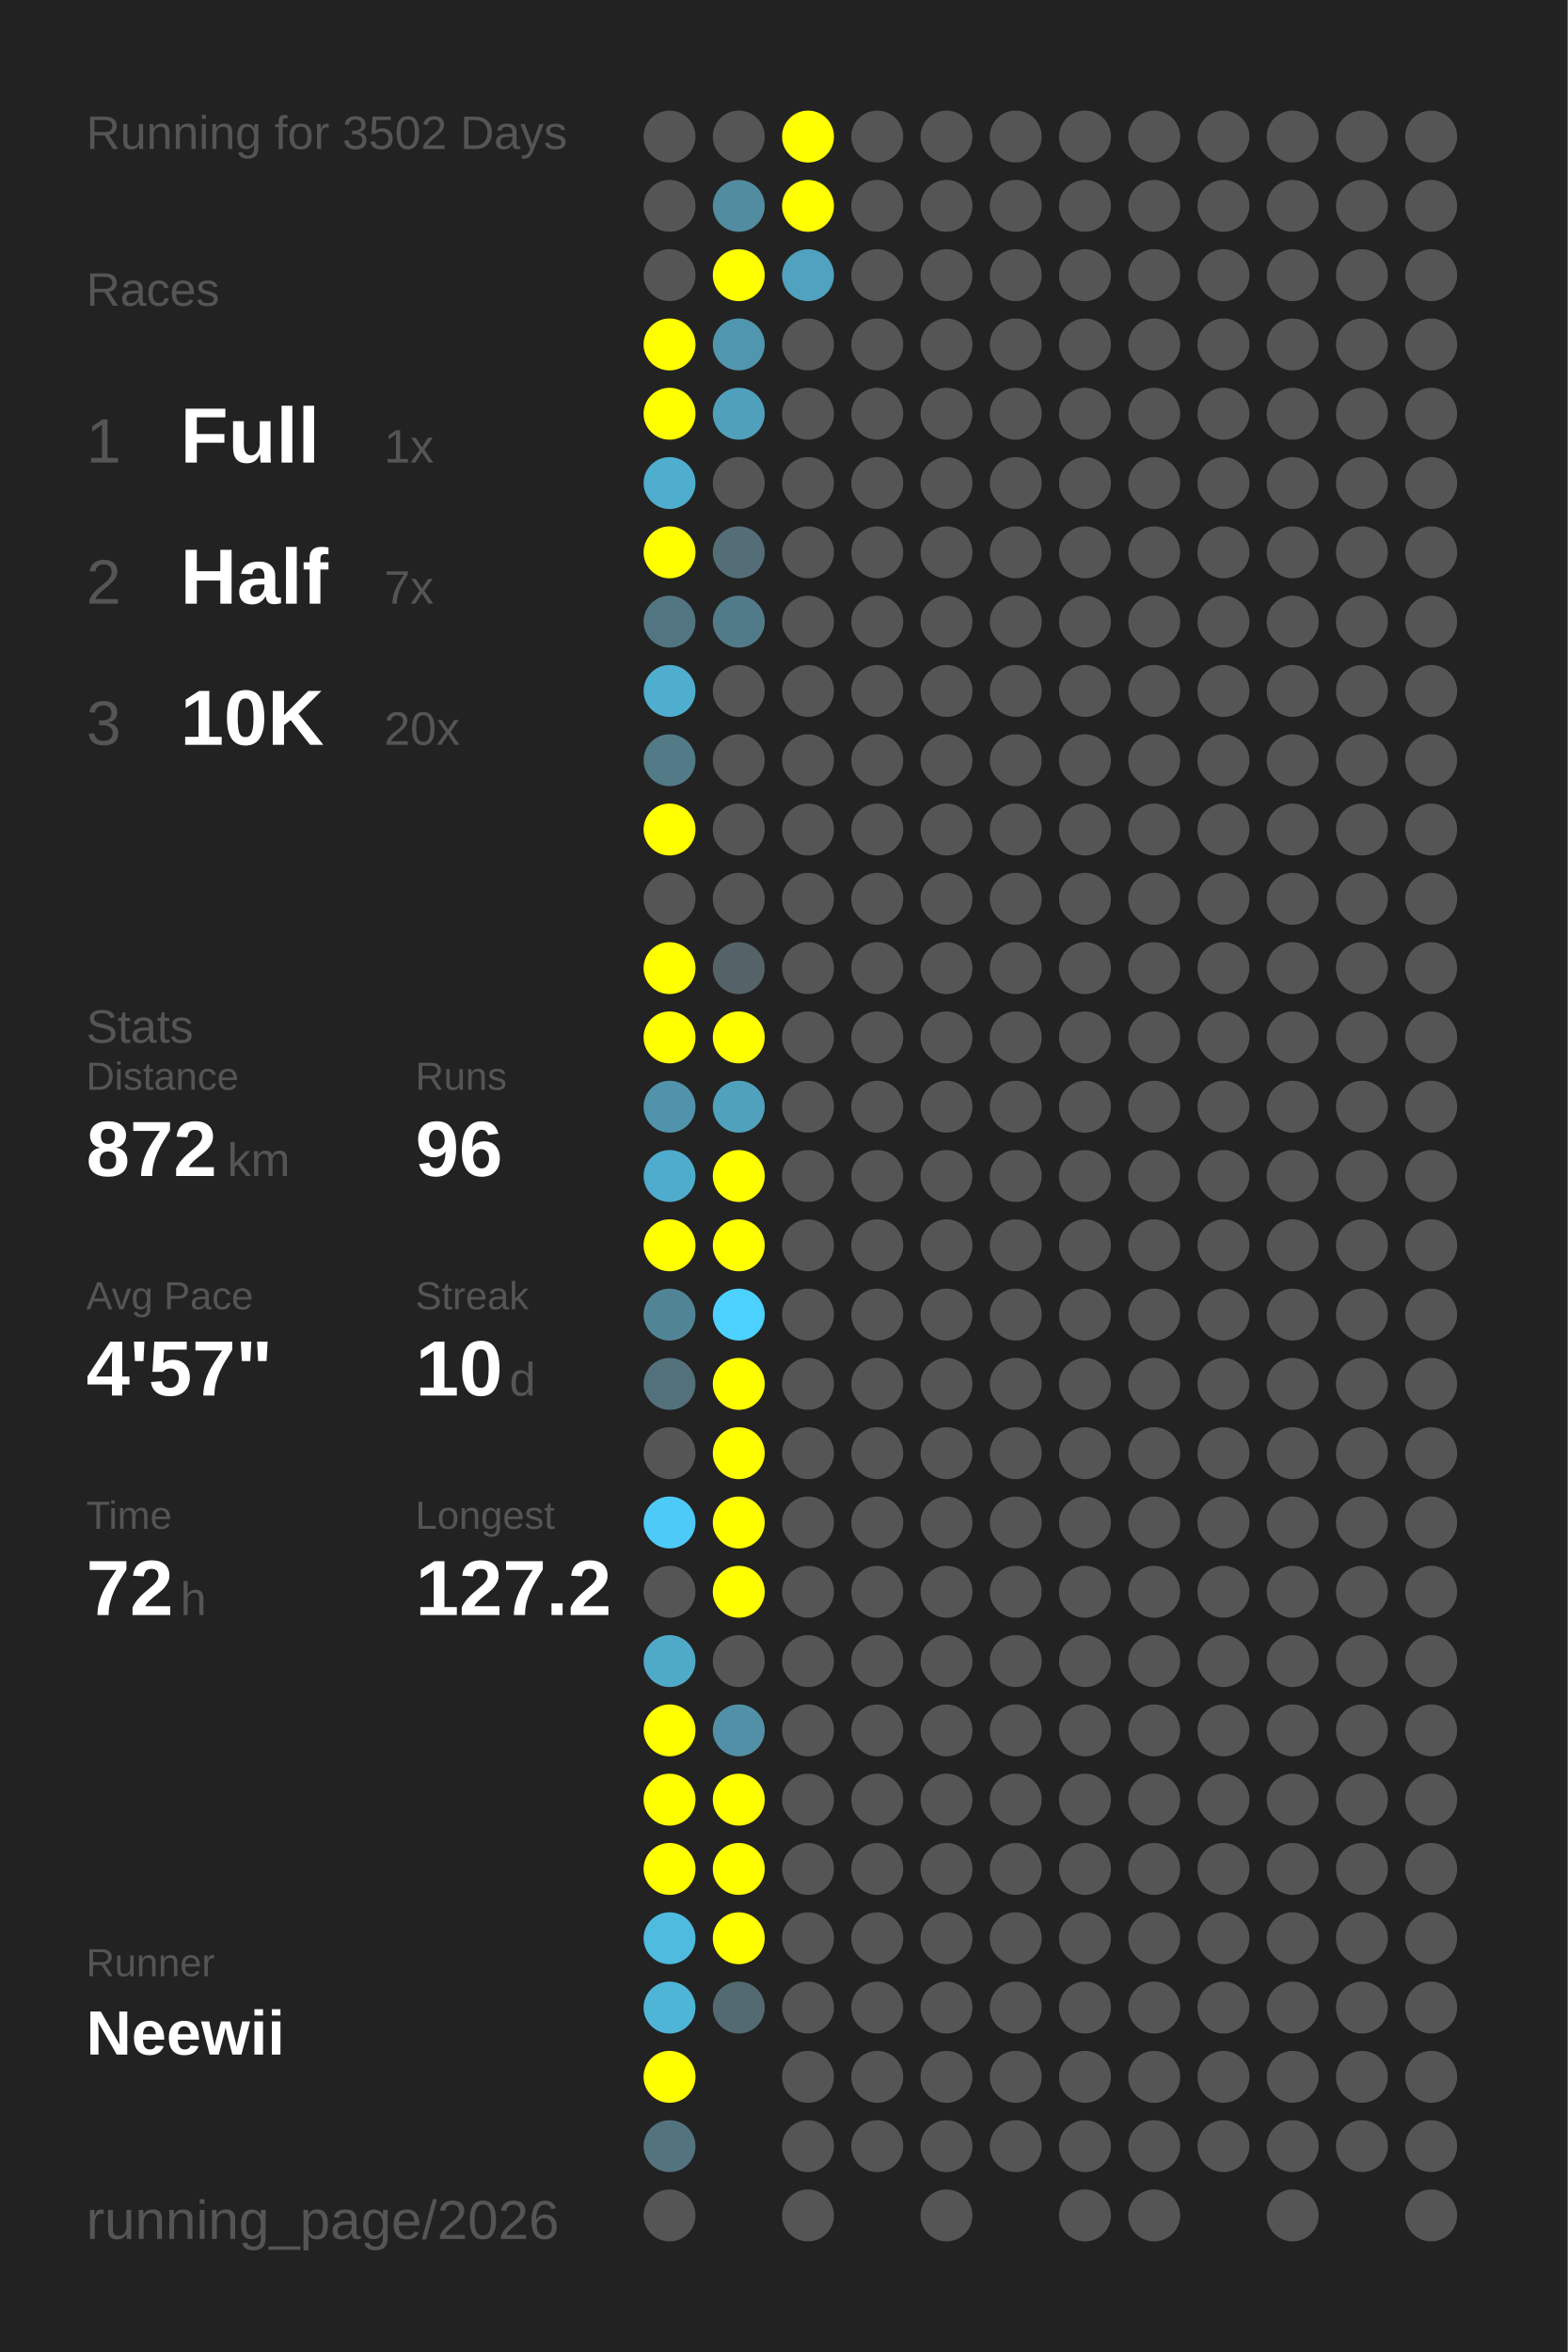
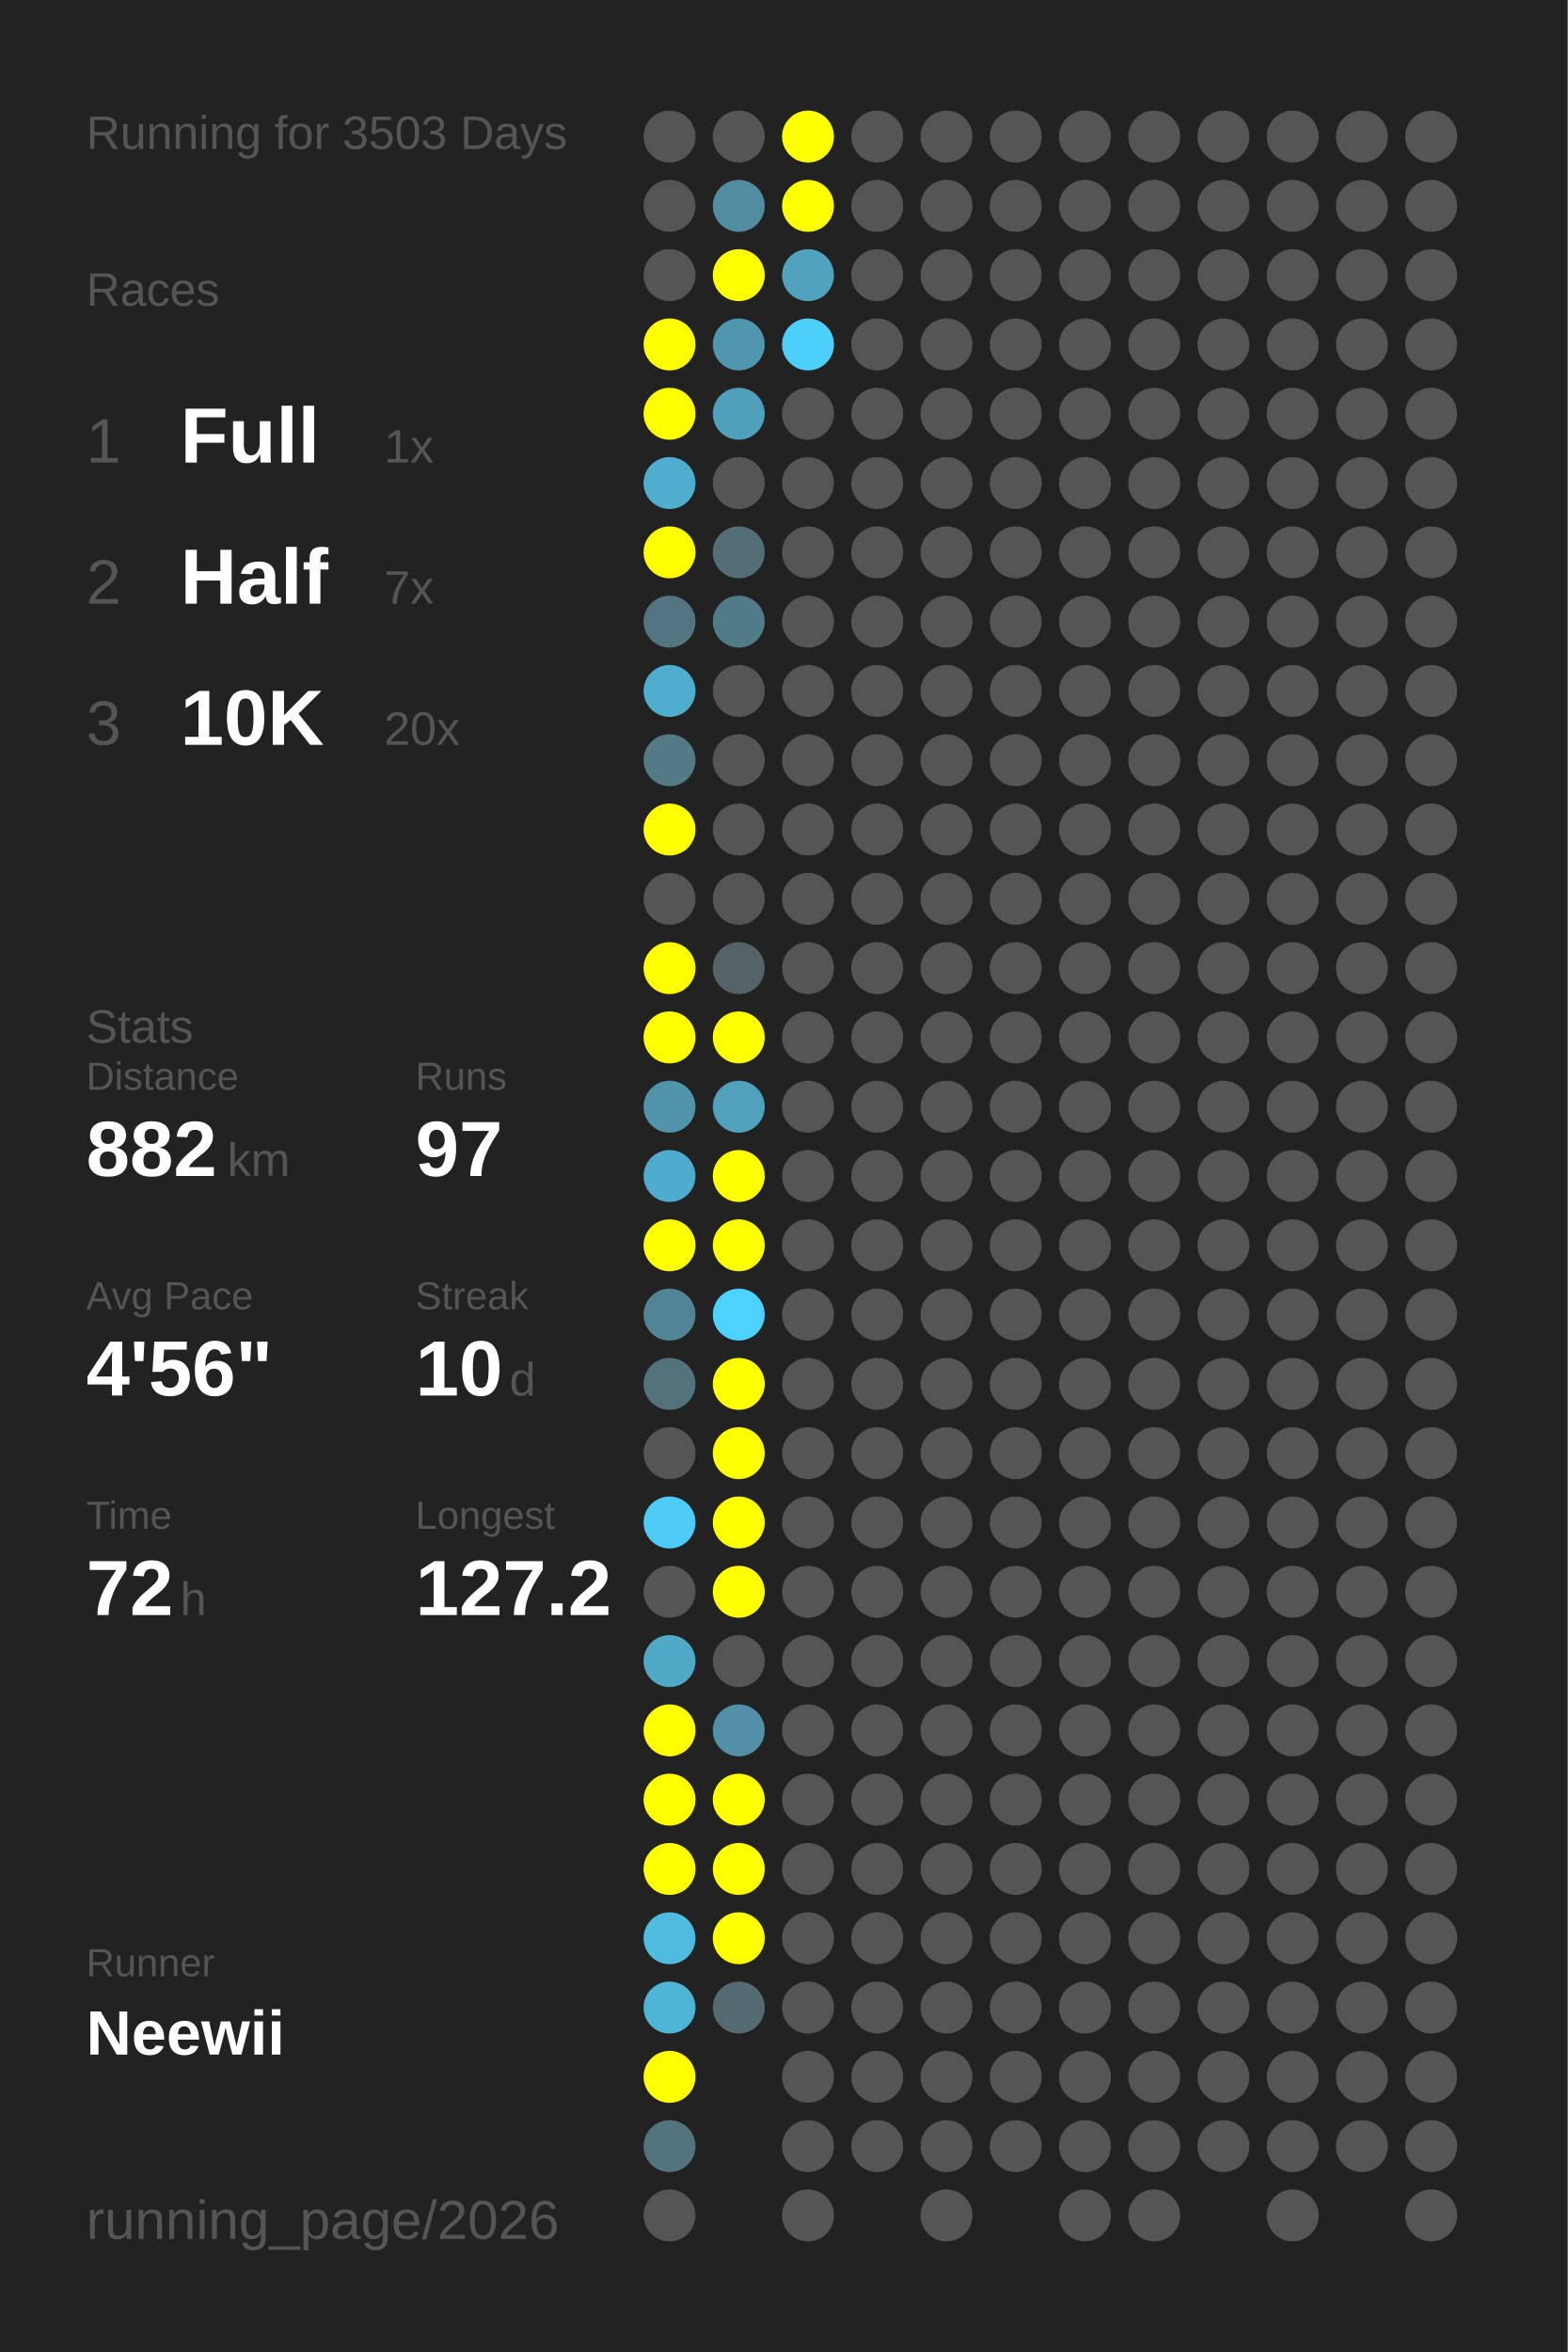
<svg xmlns="http://www.w3.org/2000/svg" baseProfile="full" height="300mm" version="1.1" viewBox="0,0,200,300" width="200mm">
  <defs />
  <rect fill="#222222" height="300" width="200" x="0" y="0" />
-   <text fill="#555555" style="font-size:6px; font-family:Arial;" x="11" y="19">Running for 3502 Days</text>
+   <text fill="#555555" style="font-size:6px; font-family:Arial;" x="11" y="19">Running for 3503 Days</text>
  <text fill="#555555" style="font-size:6px; font-family:Arial;" x="11" y="39">Races</text>
  <text fill="#555555" style="font-size:8px; font-family:Arial;" x="11" y="59">1</text>
  <text fill="#FFFFFF" style="font-size:10px; font-family:Arial; font-weight:bold;" x="23" y="59">Full</text>
  <text fill="#555555" style="font-size:6px; font-family:Arial;" x="49" y="59">1x</text>
  <text fill="#555555" style="font-size:8px; font-family:Arial;" x="11" y="77">2</text>
  <text fill="#FFFFFF" style="font-size:10px; font-family:Arial; font-weight:bold;" x="23" y="77">Half</text>
  <text fill="#555555" style="font-size:6px; font-family:Arial;" x="49" y="77">7x</text>
  <text fill="#555555" style="font-size:8px; font-family:Arial;" x="11" y="95">3</text>
  <text fill="#FFFFFF" style="font-size:10px; font-family:Arial; font-weight:bold;" x="23" y="95">10K</text>
  <text fill="#555555" style="font-size:6px; font-family:Arial;" x="49" y="95">20x</text>
  <text fill="#555555" style="font-size:6px; font-family:Arial;" x="11" y="133">Stats</text>
  <text fill="#555555" style="font-size:5px; font-family:Arial;" x="11" y="139">Distance</text>
-   <text fill="#FFFFFF" style="font-size:10px; font-family:Arial; font-weight:bold;" x="11" y="150">872</text>
+   <text fill="#FFFFFF" style="font-size:10px; font-family:Arial; font-weight:bold;" x="11" y="150">882</text>
  <text fill="#555555" style="font-size:6px; font-family:Arial;" x="29" y="150">km</text>
  <text fill="#555555" style="font-size:5px; font-family:Arial;" x="53" y="139">Runs</text>
-   <text fill="#FFFFFF" style="font-size:10px; font-family:Arial; font-weight:bold;" x="53" y="150">96</text>
+   <text fill="#FFFFFF" style="font-size:10px; font-family:Arial; font-weight:bold;" x="53" y="150">97</text>
  <text fill="#555555" style="font-size:5px; font-family:Arial;" x="11" y="167">Avg Pace</text>
-   <text fill="#FFFFFF" style="font-size:10px; font-family:Arial; font-weight:bold;" x="11" y="178">4'57"</text>
+   <text fill="#FFFFFF" style="font-size:10px; font-family:Arial; font-weight:bold;" x="11" y="178">4'56"</text>
  <text fill="#555555" style="font-size:5px; font-family:Arial;" x="53" y="167">Streak</text>
  <text fill="#FFFFFF" style="font-size:10px; font-family:Arial; font-weight:bold;" x="53" y="178">10</text>
  <text fill="#555555" style="font-size:6px; font-family:Arial;" x="65" y="178">d</text>
  <text fill="#555555" style="font-size:5px; font-family:Arial;" x="11" y="195">Time</text>
  <text fill="#FFFFFF" style="font-size:10px; font-family:Arial; font-weight:bold;" x="11" y="206">72</text>
  <text fill="#555555" style="font-size:6px; font-family:Arial;" x="23" y="206">h</text>
  <text fill="#555555" style="font-size:5px; font-family:Arial;" x="53" y="195">Longest</text>
  <text fill="#FFFFFF" style="font-size:10px; font-family:Arial; font-weight:bold;" x="53" y="206">127.2</text>
  <text fill="#555555" style="font-size:5px; font-family:Arial;" x="11" y="252.065">Runner</text>
  <text fill="#FFFFFF" style="font-size:8px; font-family:Arial; font-weight:bold;" x="11" y="262.065">Neewii</text>
  <text fill="#555555" style="font-size:7px; font-family:Arial;" x="11" y="285.581">running_page/2026</text>
  <circle cx="85.417" cy="17.419" fill="#555555" r="3.312" />
  <circle cx="85.417" cy="26.258" fill="#555555" r="3.312" />
  <circle cx="85.417" cy="35.097" fill="#555555" r="3.312" />
  <circle cx="85.417" cy="43.935" fill="#FFFF00" r="3.312" />
  <circle cx="85.417" cy="52.774" fill="#FFFF00" r="3.312" />
  <circle cx="85.417" cy="61.613" fill="#4fadcd" r="3.312" />
  <circle cx="85.417" cy="70.452" fill="#FFFF00" r="3.312" />
  <circle cx="85.417" cy="79.29" fill="#527581" r="3.312" />
  <circle cx="85.417" cy="88.129" fill="#4fadcd" r="3.312" />
  <circle cx="85.417" cy="96.968" fill="#527a87" r="3.312" />
  <circle cx="85.417" cy="105.806" fill="#FFFF00" r="3.312" />
  <circle cx="85.417" cy="114.645" fill="#555555" r="3.312" />
  <circle cx="85.417" cy="123.484" fill="#FFFF00" r="3.312" />
  <circle cx="85.417" cy="132.323" fill="#FFFF00" r="3.312" />
  <circle cx="85.417" cy="141.161" fill="#5093aa" r="3.312" />
  <circle cx="85.417" cy="150" fill="#4faccc" r="3.312" />
  <circle cx="85.417" cy="158.839" fill="#FFFF00" r="3.312" />
  <circle cx="85.417" cy="167.677" fill="#518596" r="3.312" />
  <circle cx="85.417" cy="176.516" fill="#53717b" r="3.312" />
  <circle cx="85.417" cy="185.355" fill="#555555" r="3.312" />
  <circle cx="85.417" cy="194.194" fill="#4dcbf6" r="3.312" />
  <circle cx="85.417" cy="203.032" fill="#555555" r="3.312" />
  <circle cx="85.417" cy="211.871" fill="#4faac8" r="3.312" />
  <circle cx="85.417" cy="220.71" fill="#FFFF00" r="3.312" />
  <circle cx="85.417" cy="229.548" fill="#FFFF00" r="3.312" />
  <circle cx="85.417" cy="238.387" fill="#FFFF00" r="3.312" />
  <circle cx="85.417" cy="247.226" fill="#4ebbdf" r="3.312" />
  <circle cx="85.417" cy="256.065" fill="#4eb5d7" r="3.312" />
  <circle cx="85.417" cy="264.903" fill="#FFFF00" r="3.312" />
  <circle cx="85.417" cy="273.742" fill="#53737e" r="3.312" />
  <circle cx="85.417" cy="282.581" fill="#555555" r="3.312" />
  <circle cx="94.25" cy="17.419" fill="#555555" r="3.312" />
  <circle cx="94.25" cy="26.258" fill="#518ca0" r="3.312" />
  <circle cx="94.25" cy="35.097" fill="#FFFF00" r="3.312" />
  <circle cx="94.25" cy="43.935" fill="#5096ae" r="3.312" />
  <circle cx="94.25" cy="52.774" fill="#50a0bb" r="3.312" />
  <circle cx="94.25" cy="61.613" fill="#555555" r="3.312" />
  <circle cx="94.25" cy="70.452" fill="#536e77" r="3.312" />
  <circle cx="94.25" cy="79.29" fill="#527b89" r="3.312" />
  <circle cx="94.25" cy="88.129" fill="#555555" r="3.312" />
  <circle cx="94.25" cy="96.968" fill="#555555" r="3.312" />
  <circle cx="94.25" cy="105.806" fill="#555555" r="3.312" />
  <circle cx="94.25" cy="114.645" fill="#555555" r="3.312" />
  <circle cx="94.25" cy="123.484" fill="#546368" r="3.312" />
  <circle cx="94.25" cy="132.323" fill="#FFFF00" r="3.312" />
  <circle cx="94.25" cy="141.161" fill="#50a1bc" r="3.312" />
  <circle cx="94.25" cy="150" fill="#FFFF00" r="3.312" />
  <circle cx="94.25" cy="158.839" fill="#FFFF00" r="3.312" />
  <circle cx="94.25" cy="167.677" fill="#4dd1fe" r="3.312" />
  <circle cx="94.25" cy="176.516" fill="#FFFF00" r="3.312" />
  <circle cx="94.25" cy="185.355" fill="#FFFF00" r="3.312" />
  <circle cx="94.25" cy="194.194" fill="#FFFF00" r="3.312" />
  <circle cx="94.25" cy="203.032" fill="#FFFF00" r="3.312" />
  <circle cx="94.25" cy="211.871" fill="#555555" r="3.312" />
  <circle cx="94.25" cy="220.71" fill="#5190a6" r="3.312" />
  <circle cx="94.25" cy="229.548" fill="#FFFF00" r="3.312" />
  <circle cx="94.25" cy="238.387" fill="#FFFF00" r="3.312" />
  <circle cx="94.25" cy="247.226" fill="#FFFF00" r="3.312" />
  <circle cx="94.25" cy="256.065" fill="#536a71" r="3.312" />
  <circle cx="103.083" cy="17.419" fill="#FFFF00" r="3.312" />
  <circle cx="103.083" cy="26.258" fill="#FFFF00" r="3.312" />
  <circle cx="103.083" cy="35.097" fill="#50a2be" r="3.312" />
-   <circle cx="103.083" cy="43.935" fill="#555555" r="3.312" />
+   <circle cx="103.083" cy="43.935" fill="#4dcffb" r="3.312" />
  <circle cx="103.083" cy="52.774" fill="#555555" r="3.312" />
  <circle cx="103.083" cy="61.613" fill="#555555" r="3.312" />
  <circle cx="103.083" cy="70.452" fill="#555555" r="3.312" />
  <circle cx="103.083" cy="79.29" fill="#555555" r="3.312" />
  <circle cx="103.083" cy="88.129" fill="#555555" r="3.312" />
  <circle cx="103.083" cy="96.968" fill="#555555" r="3.312" />
  <circle cx="103.083" cy="105.806" fill="#555555" r="3.312" />
  <circle cx="103.083" cy="114.645" fill="#555555" r="3.312" />
  <circle cx="103.083" cy="123.484" fill="#555555" r="3.312" />
  <circle cx="103.083" cy="132.323" fill="#555555" r="3.312" />
  <circle cx="103.083" cy="141.161" fill="#555555" r="3.312" />
  <circle cx="103.083" cy="150" fill="#555555" r="3.312" />
  <circle cx="103.083" cy="158.839" fill="#555555" r="3.312" />
  <circle cx="103.083" cy="167.677" fill="#555555" r="3.312" />
  <circle cx="103.083" cy="176.516" fill="#555555" r="3.312" />
  <circle cx="103.083" cy="185.355" fill="#555555" r="3.312" />
  <circle cx="103.083" cy="194.194" fill="#555555" r="3.312" />
  <circle cx="103.083" cy="203.032" fill="#555555" r="3.312" />
  <circle cx="103.083" cy="211.871" fill="#555555" r="3.312" />
  <circle cx="103.083" cy="220.71" fill="#555555" r="3.312" />
  <circle cx="103.083" cy="229.548" fill="#555555" r="3.312" />
  <circle cx="103.083" cy="238.387" fill="#555555" r="3.312" />
  <circle cx="103.083" cy="247.226" fill="#555555" r="3.312" />
  <circle cx="103.083" cy="256.065" fill="#555555" r="3.312" />
  <circle cx="103.083" cy="264.903" fill="#555555" r="3.312" />
  <circle cx="103.083" cy="273.742" fill="#555555" r="3.312" />
  <circle cx="103.083" cy="282.581" fill="#555555" r="3.312" />
  <circle cx="111.917" cy="17.419" fill="#555555" r="3.312" />
  <circle cx="111.917" cy="26.258" fill="#555555" r="3.312" />
  <circle cx="111.917" cy="35.097" fill="#555555" r="3.312" />
  <circle cx="111.917" cy="43.935" fill="#555555" r="3.312" />
  <circle cx="111.917" cy="52.774" fill="#555555" r="3.312" />
  <circle cx="111.917" cy="61.613" fill="#555555" r="3.312" />
  <circle cx="111.917" cy="70.452" fill="#555555" r="3.312" />
  <circle cx="111.917" cy="79.29" fill="#555555" r="3.312" />
  <circle cx="111.917" cy="88.129" fill="#555555" r="3.312" />
  <circle cx="111.917" cy="96.968" fill="#555555" r="3.312" />
  <circle cx="111.917" cy="105.806" fill="#555555" r="3.312" />
  <circle cx="111.917" cy="114.645" fill="#555555" r="3.312" />
  <circle cx="111.917" cy="123.484" fill="#555555" r="3.312" />
  <circle cx="111.917" cy="132.323" fill="#555555" r="3.312" />
  <circle cx="111.917" cy="141.161" fill="#555555" r="3.312" />
  <circle cx="111.917" cy="150" fill="#555555" r="3.312" />
  <circle cx="111.917" cy="158.839" fill="#555555" r="3.312" />
  <circle cx="111.917" cy="167.677" fill="#555555" r="3.312" />
  <circle cx="111.917" cy="176.516" fill="#555555" r="3.312" />
  <circle cx="111.917" cy="185.355" fill="#555555" r="3.312" />
  <circle cx="111.917" cy="194.194" fill="#555555" r="3.312" />
  <circle cx="111.917" cy="203.032" fill="#555555" r="3.312" />
  <circle cx="111.917" cy="211.871" fill="#555555" r="3.312" />
  <circle cx="111.917" cy="220.71" fill="#555555" r="3.312" />
  <circle cx="111.917" cy="229.548" fill="#555555" r="3.312" />
  <circle cx="111.917" cy="238.387" fill="#555555" r="3.312" />
  <circle cx="111.917" cy="247.226" fill="#555555" r="3.312" />
  <circle cx="111.917" cy="256.065" fill="#555555" r="3.312" />
  <circle cx="111.917" cy="264.903" fill="#555555" r="3.312" />
  <circle cx="111.917" cy="273.742" fill="#555555" r="3.312" />
  <circle cx="120.75" cy="17.419" fill="#555555" r="3.312" />
  <circle cx="120.75" cy="26.258" fill="#555555" r="3.312" />
  <circle cx="120.75" cy="35.097" fill="#555555" r="3.312" />
  <circle cx="120.75" cy="43.935" fill="#555555" r="3.312" />
  <circle cx="120.75" cy="52.774" fill="#555555" r="3.312" />
  <circle cx="120.75" cy="61.613" fill="#555555" r="3.312" />
  <circle cx="120.75" cy="70.452" fill="#555555" r="3.312" />
  <circle cx="120.75" cy="79.29" fill="#555555" r="3.312" />
  <circle cx="120.75" cy="88.129" fill="#555555" r="3.312" />
  <circle cx="120.75" cy="96.968" fill="#555555" r="3.312" />
  <circle cx="120.75" cy="105.806" fill="#555555" r="3.312" />
  <circle cx="120.75" cy="114.645" fill="#555555" r="3.312" />
  <circle cx="120.75" cy="123.484" fill="#555555" r="3.312" />
  <circle cx="120.75" cy="132.323" fill="#555555" r="3.312" />
  <circle cx="120.75" cy="141.161" fill="#555555" r="3.312" />
  <circle cx="120.75" cy="150" fill="#555555" r="3.312" />
  <circle cx="120.75" cy="158.839" fill="#555555" r="3.312" />
  <circle cx="120.75" cy="167.677" fill="#555555" r="3.312" />
  <circle cx="120.75" cy="176.516" fill="#555555" r="3.312" />
  <circle cx="120.75" cy="185.355" fill="#555555" r="3.312" />
  <circle cx="120.75" cy="194.194" fill="#555555" r="3.312" />
  <circle cx="120.75" cy="203.032" fill="#555555" r="3.312" />
  <circle cx="120.75" cy="211.871" fill="#555555" r="3.312" />
  <circle cx="120.75" cy="220.71" fill="#555555" r="3.312" />
  <circle cx="120.75" cy="229.548" fill="#555555" r="3.312" />
  <circle cx="120.75" cy="238.387" fill="#555555" r="3.312" />
  <circle cx="120.75" cy="247.226" fill="#555555" r="3.312" />
  <circle cx="120.75" cy="256.065" fill="#555555" r="3.312" />
  <circle cx="120.75" cy="264.903" fill="#555555" r="3.312" />
  <circle cx="120.75" cy="273.742" fill="#555555" r="3.312" />
  <circle cx="120.75" cy="282.581" fill="#555555" r="3.312" />
  <circle cx="129.583" cy="17.419" fill="#555555" r="3.312" />
  <circle cx="129.583" cy="26.258" fill="#555555" r="3.312" />
  <circle cx="129.583" cy="35.097" fill="#555555" r="3.312" />
  <circle cx="129.583" cy="43.935" fill="#555555" r="3.312" />
  <circle cx="129.583" cy="52.774" fill="#555555" r="3.312" />
  <circle cx="129.583" cy="61.613" fill="#555555" r="3.312" />
  <circle cx="129.583" cy="70.452" fill="#555555" r="3.312" />
  <circle cx="129.583" cy="79.29" fill="#555555" r="3.312" />
  <circle cx="129.583" cy="88.129" fill="#555555" r="3.312" />
  <circle cx="129.583" cy="96.968" fill="#555555" r="3.312" />
  <circle cx="129.583" cy="105.806" fill="#555555" r="3.312" />
  <circle cx="129.583" cy="114.645" fill="#555555" r="3.312" />
  <circle cx="129.583" cy="123.484" fill="#555555" r="3.312" />
  <circle cx="129.583" cy="132.323" fill="#555555" r="3.312" />
  <circle cx="129.583" cy="141.161" fill="#555555" r="3.312" />
  <circle cx="129.583" cy="150" fill="#555555" r="3.312" />
  <circle cx="129.583" cy="158.839" fill="#555555" r="3.312" />
  <circle cx="129.583" cy="167.677" fill="#555555" r="3.312" />
  <circle cx="129.583" cy="176.516" fill="#555555" r="3.312" />
  <circle cx="129.583" cy="185.355" fill="#555555" r="3.312" />
  <circle cx="129.583" cy="194.194" fill="#555555" r="3.312" />
  <circle cx="129.583" cy="203.032" fill="#555555" r="3.312" />
  <circle cx="129.583" cy="211.871" fill="#555555" r="3.312" />
  <circle cx="129.583" cy="220.71" fill="#555555" r="3.312" />
  <circle cx="129.583" cy="229.548" fill="#555555" r="3.312" />
  <circle cx="129.583" cy="238.387" fill="#555555" r="3.312" />
  <circle cx="129.583" cy="247.226" fill="#555555" r="3.312" />
  <circle cx="129.583" cy="256.065" fill="#555555" r="3.312" />
  <circle cx="129.583" cy="264.903" fill="#555555" r="3.312" />
  <circle cx="129.583" cy="273.742" fill="#555555" r="3.312" />
  <circle cx="138.417" cy="17.419" fill="#555555" r="3.312" />
  <circle cx="138.417" cy="26.258" fill="#555555" r="3.312" />
  <circle cx="138.417" cy="35.097" fill="#555555" r="3.312" />
  <circle cx="138.417" cy="43.935" fill="#555555" r="3.312" />
  <circle cx="138.417" cy="52.774" fill="#555555" r="3.312" />
  <circle cx="138.417" cy="61.613" fill="#555555" r="3.312" />
  <circle cx="138.417" cy="70.452" fill="#555555" r="3.312" />
  <circle cx="138.417" cy="79.29" fill="#555555" r="3.312" />
  <circle cx="138.417" cy="88.129" fill="#555555" r="3.312" />
  <circle cx="138.417" cy="96.968" fill="#555555" r="3.312" />
  <circle cx="138.417" cy="105.806" fill="#555555" r="3.312" />
  <circle cx="138.417" cy="114.645" fill="#555555" r="3.312" />
  <circle cx="138.417" cy="123.484" fill="#555555" r="3.312" />
  <circle cx="138.417" cy="132.323" fill="#555555" r="3.312" />
  <circle cx="138.417" cy="141.161" fill="#555555" r="3.312" />
  <circle cx="138.417" cy="150" fill="#555555" r="3.312" />
  <circle cx="138.417" cy="158.839" fill="#555555" r="3.312" />
  <circle cx="138.417" cy="167.677" fill="#555555" r="3.312" />
  <circle cx="138.417" cy="176.516" fill="#555555" r="3.312" />
  <circle cx="138.417" cy="185.355" fill="#555555" r="3.312" />
  <circle cx="138.417" cy="194.194" fill="#555555" r="3.312" />
  <circle cx="138.417" cy="203.032" fill="#555555" r="3.312" />
  <circle cx="138.417" cy="211.871" fill="#555555" r="3.312" />
  <circle cx="138.417" cy="220.71" fill="#555555" r="3.312" />
  <circle cx="138.417" cy="229.548" fill="#555555" r="3.312" />
  <circle cx="138.417" cy="238.387" fill="#555555" r="3.312" />
  <circle cx="138.417" cy="247.226" fill="#555555" r="3.312" />
  <circle cx="138.417" cy="256.065" fill="#555555" r="3.312" />
  <circle cx="138.417" cy="264.903" fill="#555555" r="3.312" />
  <circle cx="138.417" cy="273.742" fill="#555555" r="3.312" />
  <circle cx="138.417" cy="282.581" fill="#555555" r="3.312" />
  <circle cx="147.25" cy="17.419" fill="#555555" r="3.312" />
  <circle cx="147.25" cy="26.258" fill="#555555" r="3.312" />
  <circle cx="147.25" cy="35.097" fill="#555555" r="3.312" />
  <circle cx="147.25" cy="43.935" fill="#555555" r="3.312" />
  <circle cx="147.25" cy="52.774" fill="#555555" r="3.312" />
  <circle cx="147.25" cy="61.613" fill="#555555" r="3.312" />
  <circle cx="147.25" cy="70.452" fill="#555555" r="3.312" />
  <circle cx="147.25" cy="79.29" fill="#555555" r="3.312" />
  <circle cx="147.25" cy="88.129" fill="#555555" r="3.312" />
  <circle cx="147.25" cy="96.968" fill="#555555" r="3.312" />
  <circle cx="147.25" cy="105.806" fill="#555555" r="3.312" />
  <circle cx="147.25" cy="114.645" fill="#555555" r="3.312" />
  <circle cx="147.25" cy="123.484" fill="#555555" r="3.312" />
  <circle cx="147.25" cy="132.323" fill="#555555" r="3.312" />
  <circle cx="147.25" cy="141.161" fill="#555555" r="3.312" />
  <circle cx="147.25" cy="150" fill="#555555" r="3.312" />
  <circle cx="147.25" cy="158.839" fill="#555555" r="3.312" />
  <circle cx="147.25" cy="167.677" fill="#555555" r="3.312" />
  <circle cx="147.25" cy="176.516" fill="#555555" r="3.312" />
  <circle cx="147.25" cy="185.355" fill="#555555" r="3.312" />
  <circle cx="147.25" cy="194.194" fill="#555555" r="3.312" />
  <circle cx="147.25" cy="203.032" fill="#555555" r="3.312" />
  <circle cx="147.25" cy="211.871" fill="#555555" r="3.312" />
  <circle cx="147.25" cy="220.71" fill="#555555" r="3.312" />
  <circle cx="147.25" cy="229.548" fill="#555555" r="3.312" />
  <circle cx="147.25" cy="238.387" fill="#555555" r="3.312" />
  <circle cx="147.25" cy="247.226" fill="#555555" r="3.312" />
  <circle cx="147.25" cy="256.065" fill="#555555" r="3.312" />
  <circle cx="147.25" cy="264.903" fill="#555555" r="3.312" />
  <circle cx="147.25" cy="273.742" fill="#555555" r="3.312" />
  <circle cx="147.25" cy="282.581" fill="#555555" r="3.312" />
  <circle cx="156.083" cy="17.419" fill="#555555" r="3.312" />
  <circle cx="156.083" cy="26.258" fill="#555555" r="3.312" />
  <circle cx="156.083" cy="35.097" fill="#555555" r="3.312" />
  <circle cx="156.083" cy="43.935" fill="#555555" r="3.312" />
  <circle cx="156.083" cy="52.774" fill="#555555" r="3.312" />
  <circle cx="156.083" cy="61.613" fill="#555555" r="3.312" />
  <circle cx="156.083" cy="70.452" fill="#555555" r="3.312" />
  <circle cx="156.083" cy="79.29" fill="#555555" r="3.312" />
  <circle cx="156.083" cy="88.129" fill="#555555" r="3.312" />
  <circle cx="156.083" cy="96.968" fill="#555555" r="3.312" />
  <circle cx="156.083" cy="105.806" fill="#555555" r="3.312" />
  <circle cx="156.083" cy="114.645" fill="#555555" r="3.312" />
  <circle cx="156.083" cy="123.484" fill="#555555" r="3.312" />
  <circle cx="156.083" cy="132.323" fill="#555555" r="3.312" />
  <circle cx="156.083" cy="141.161" fill="#555555" r="3.312" />
  <circle cx="156.083" cy="150" fill="#555555" r="3.312" />
  <circle cx="156.083" cy="158.839" fill="#555555" r="3.312" />
  <circle cx="156.083" cy="167.677" fill="#555555" r="3.312" />
  <circle cx="156.083" cy="176.516" fill="#555555" r="3.312" />
  <circle cx="156.083" cy="185.355" fill="#555555" r="3.312" />
  <circle cx="156.083" cy="194.194" fill="#555555" r="3.312" />
  <circle cx="156.083" cy="203.032" fill="#555555" r="3.312" />
  <circle cx="156.083" cy="211.871" fill="#555555" r="3.312" />
  <circle cx="156.083" cy="220.71" fill="#555555" r="3.312" />
  <circle cx="156.083" cy="229.548" fill="#555555" r="3.312" />
  <circle cx="156.083" cy="238.387" fill="#555555" r="3.312" />
  <circle cx="156.083" cy="247.226" fill="#555555" r="3.312" />
  <circle cx="156.083" cy="256.065" fill="#555555" r="3.312" />
  <circle cx="156.083" cy="264.903" fill="#555555" r="3.312" />
  <circle cx="156.083" cy="273.742" fill="#555555" r="3.312" />
  <circle cx="164.917" cy="17.419" fill="#555555" r="3.312" />
  <circle cx="164.917" cy="26.258" fill="#555555" r="3.312" />
  <circle cx="164.917" cy="35.097" fill="#555555" r="3.312" />
  <circle cx="164.917" cy="43.935" fill="#555555" r="3.312" />
  <circle cx="164.917" cy="52.774" fill="#555555" r="3.312" />
  <circle cx="164.917" cy="61.613" fill="#555555" r="3.312" />
  <circle cx="164.917" cy="70.452" fill="#555555" r="3.312" />
  <circle cx="164.917" cy="79.29" fill="#555555" r="3.312" />
  <circle cx="164.917" cy="88.129" fill="#555555" r="3.312" />
  <circle cx="164.917" cy="96.968" fill="#555555" r="3.312" />
  <circle cx="164.917" cy="105.806" fill="#555555" r="3.312" />
  <circle cx="164.917" cy="114.645" fill="#555555" r="3.312" />
  <circle cx="164.917" cy="123.484" fill="#555555" r="3.312" />
  <circle cx="164.917" cy="132.323" fill="#555555" r="3.312" />
  <circle cx="164.917" cy="141.161" fill="#555555" r="3.312" />
  <circle cx="164.917" cy="150" fill="#555555" r="3.312" />
  <circle cx="164.917" cy="158.839" fill="#555555" r="3.312" />
  <circle cx="164.917" cy="167.677" fill="#555555" r="3.312" />
  <circle cx="164.917" cy="176.516" fill="#555555" r="3.312" />
  <circle cx="164.917" cy="185.355" fill="#555555" r="3.312" />
  <circle cx="164.917" cy="194.194" fill="#555555" r="3.312" />
  <circle cx="164.917" cy="203.032" fill="#555555" r="3.312" />
  <circle cx="164.917" cy="211.871" fill="#555555" r="3.312" />
  <circle cx="164.917" cy="220.71" fill="#555555" r="3.312" />
  <circle cx="164.917" cy="229.548" fill="#555555" r="3.312" />
  <circle cx="164.917" cy="238.387" fill="#555555" r="3.312" />
  <circle cx="164.917" cy="247.226" fill="#555555" r="3.312" />
  <circle cx="164.917" cy="256.065" fill="#555555" r="3.312" />
  <circle cx="164.917" cy="264.903" fill="#555555" r="3.312" />
  <circle cx="164.917" cy="273.742" fill="#555555" r="3.312" />
  <circle cx="164.917" cy="282.581" fill="#555555" r="3.312" />
  <circle cx="173.75" cy="17.419" fill="#555555" r="3.312" />
  <circle cx="173.75" cy="26.258" fill="#555555" r="3.312" />
  <circle cx="173.75" cy="35.097" fill="#555555" r="3.312" />
  <circle cx="173.75" cy="43.935" fill="#555555" r="3.312" />
  <circle cx="173.75" cy="52.774" fill="#555555" r="3.312" />
  <circle cx="173.75" cy="61.613" fill="#555555" r="3.312" />
  <circle cx="173.75" cy="70.452" fill="#555555" r="3.312" />
  <circle cx="173.75" cy="79.29" fill="#555555" r="3.312" />
  <circle cx="173.75" cy="88.129" fill="#555555" r="3.312" />
  <circle cx="173.75" cy="96.968" fill="#555555" r="3.312" />
  <circle cx="173.75" cy="105.806" fill="#555555" r="3.312" />
  <circle cx="173.75" cy="114.645" fill="#555555" r="3.312" />
  <circle cx="173.75" cy="123.484" fill="#555555" r="3.312" />
  <circle cx="173.75" cy="132.323" fill="#555555" r="3.312" />
  <circle cx="173.75" cy="141.161" fill="#555555" r="3.312" />
  <circle cx="173.75" cy="150" fill="#555555" r="3.312" />
  <circle cx="173.75" cy="158.839" fill="#555555" r="3.312" />
  <circle cx="173.75" cy="167.677" fill="#555555" r="3.312" />
  <circle cx="173.75" cy="176.516" fill="#555555" r="3.312" />
  <circle cx="173.75" cy="185.355" fill="#555555" r="3.312" />
  <circle cx="173.75" cy="194.194" fill="#555555" r="3.312" />
  <circle cx="173.75" cy="203.032" fill="#555555" r="3.312" />
  <circle cx="173.75" cy="211.871" fill="#555555" r="3.312" />
  <circle cx="173.75" cy="220.71" fill="#555555" r="3.312" />
  <circle cx="173.75" cy="229.548" fill="#555555" r="3.312" />
  <circle cx="173.75" cy="238.387" fill="#555555" r="3.312" />
  <circle cx="173.75" cy="247.226" fill="#555555" r="3.312" />
  <circle cx="173.75" cy="256.065" fill="#555555" r="3.312" />
  <circle cx="173.75" cy="264.903" fill="#555555" r="3.312" />
  <circle cx="173.75" cy="273.742" fill="#555555" r="3.312" />
  <circle cx="182.583" cy="17.419" fill="#555555" r="3.312" />
  <circle cx="182.583" cy="26.258" fill="#555555" r="3.312" />
  <circle cx="182.583" cy="35.097" fill="#555555" r="3.312" />
  <circle cx="182.583" cy="43.935" fill="#555555" r="3.312" />
  <circle cx="182.583" cy="52.774" fill="#555555" r="3.312" />
  <circle cx="182.583" cy="61.613" fill="#555555" r="3.312" />
  <circle cx="182.583" cy="70.452" fill="#555555" r="3.312" />
  <circle cx="182.583" cy="79.29" fill="#555555" r="3.312" />
  <circle cx="182.583" cy="88.129" fill="#555555" r="3.312" />
  <circle cx="182.583" cy="96.968" fill="#555555" r="3.312" />
  <circle cx="182.583" cy="105.806" fill="#555555" r="3.312" />
  <circle cx="182.583" cy="114.645" fill="#555555" r="3.312" />
  <circle cx="182.583" cy="123.484" fill="#555555" r="3.312" />
  <circle cx="182.583" cy="132.323" fill="#555555" r="3.312" />
  <circle cx="182.583" cy="141.161" fill="#555555" r="3.312" />
  <circle cx="182.583" cy="150" fill="#555555" r="3.312" />
  <circle cx="182.583" cy="158.839" fill="#555555" r="3.312" />
  <circle cx="182.583" cy="167.677" fill="#555555" r="3.312" />
  <circle cx="182.583" cy="176.516" fill="#555555" r="3.312" />
  <circle cx="182.583" cy="185.355" fill="#555555" r="3.312" />
  <circle cx="182.583" cy="194.194" fill="#555555" r="3.312" />
  <circle cx="182.583" cy="203.032" fill="#555555" r="3.312" />
  <circle cx="182.583" cy="211.871" fill="#555555" r="3.312" />
  <circle cx="182.583" cy="220.71" fill="#555555" r="3.312" />
  <circle cx="182.583" cy="229.548" fill="#555555" r="3.312" />
  <circle cx="182.583" cy="238.387" fill="#555555" r="3.312" />
  <circle cx="182.583" cy="247.226" fill="#555555" r="3.312" />
  <circle cx="182.583" cy="256.065" fill="#555555" r="3.312" />
  <circle cx="182.583" cy="264.903" fill="#555555" r="3.312" />
  <circle cx="182.583" cy="273.742" fill="#555555" r="3.312" />
  <circle cx="182.583" cy="282.581" fill="#555555" r="3.312" />
</svg>
